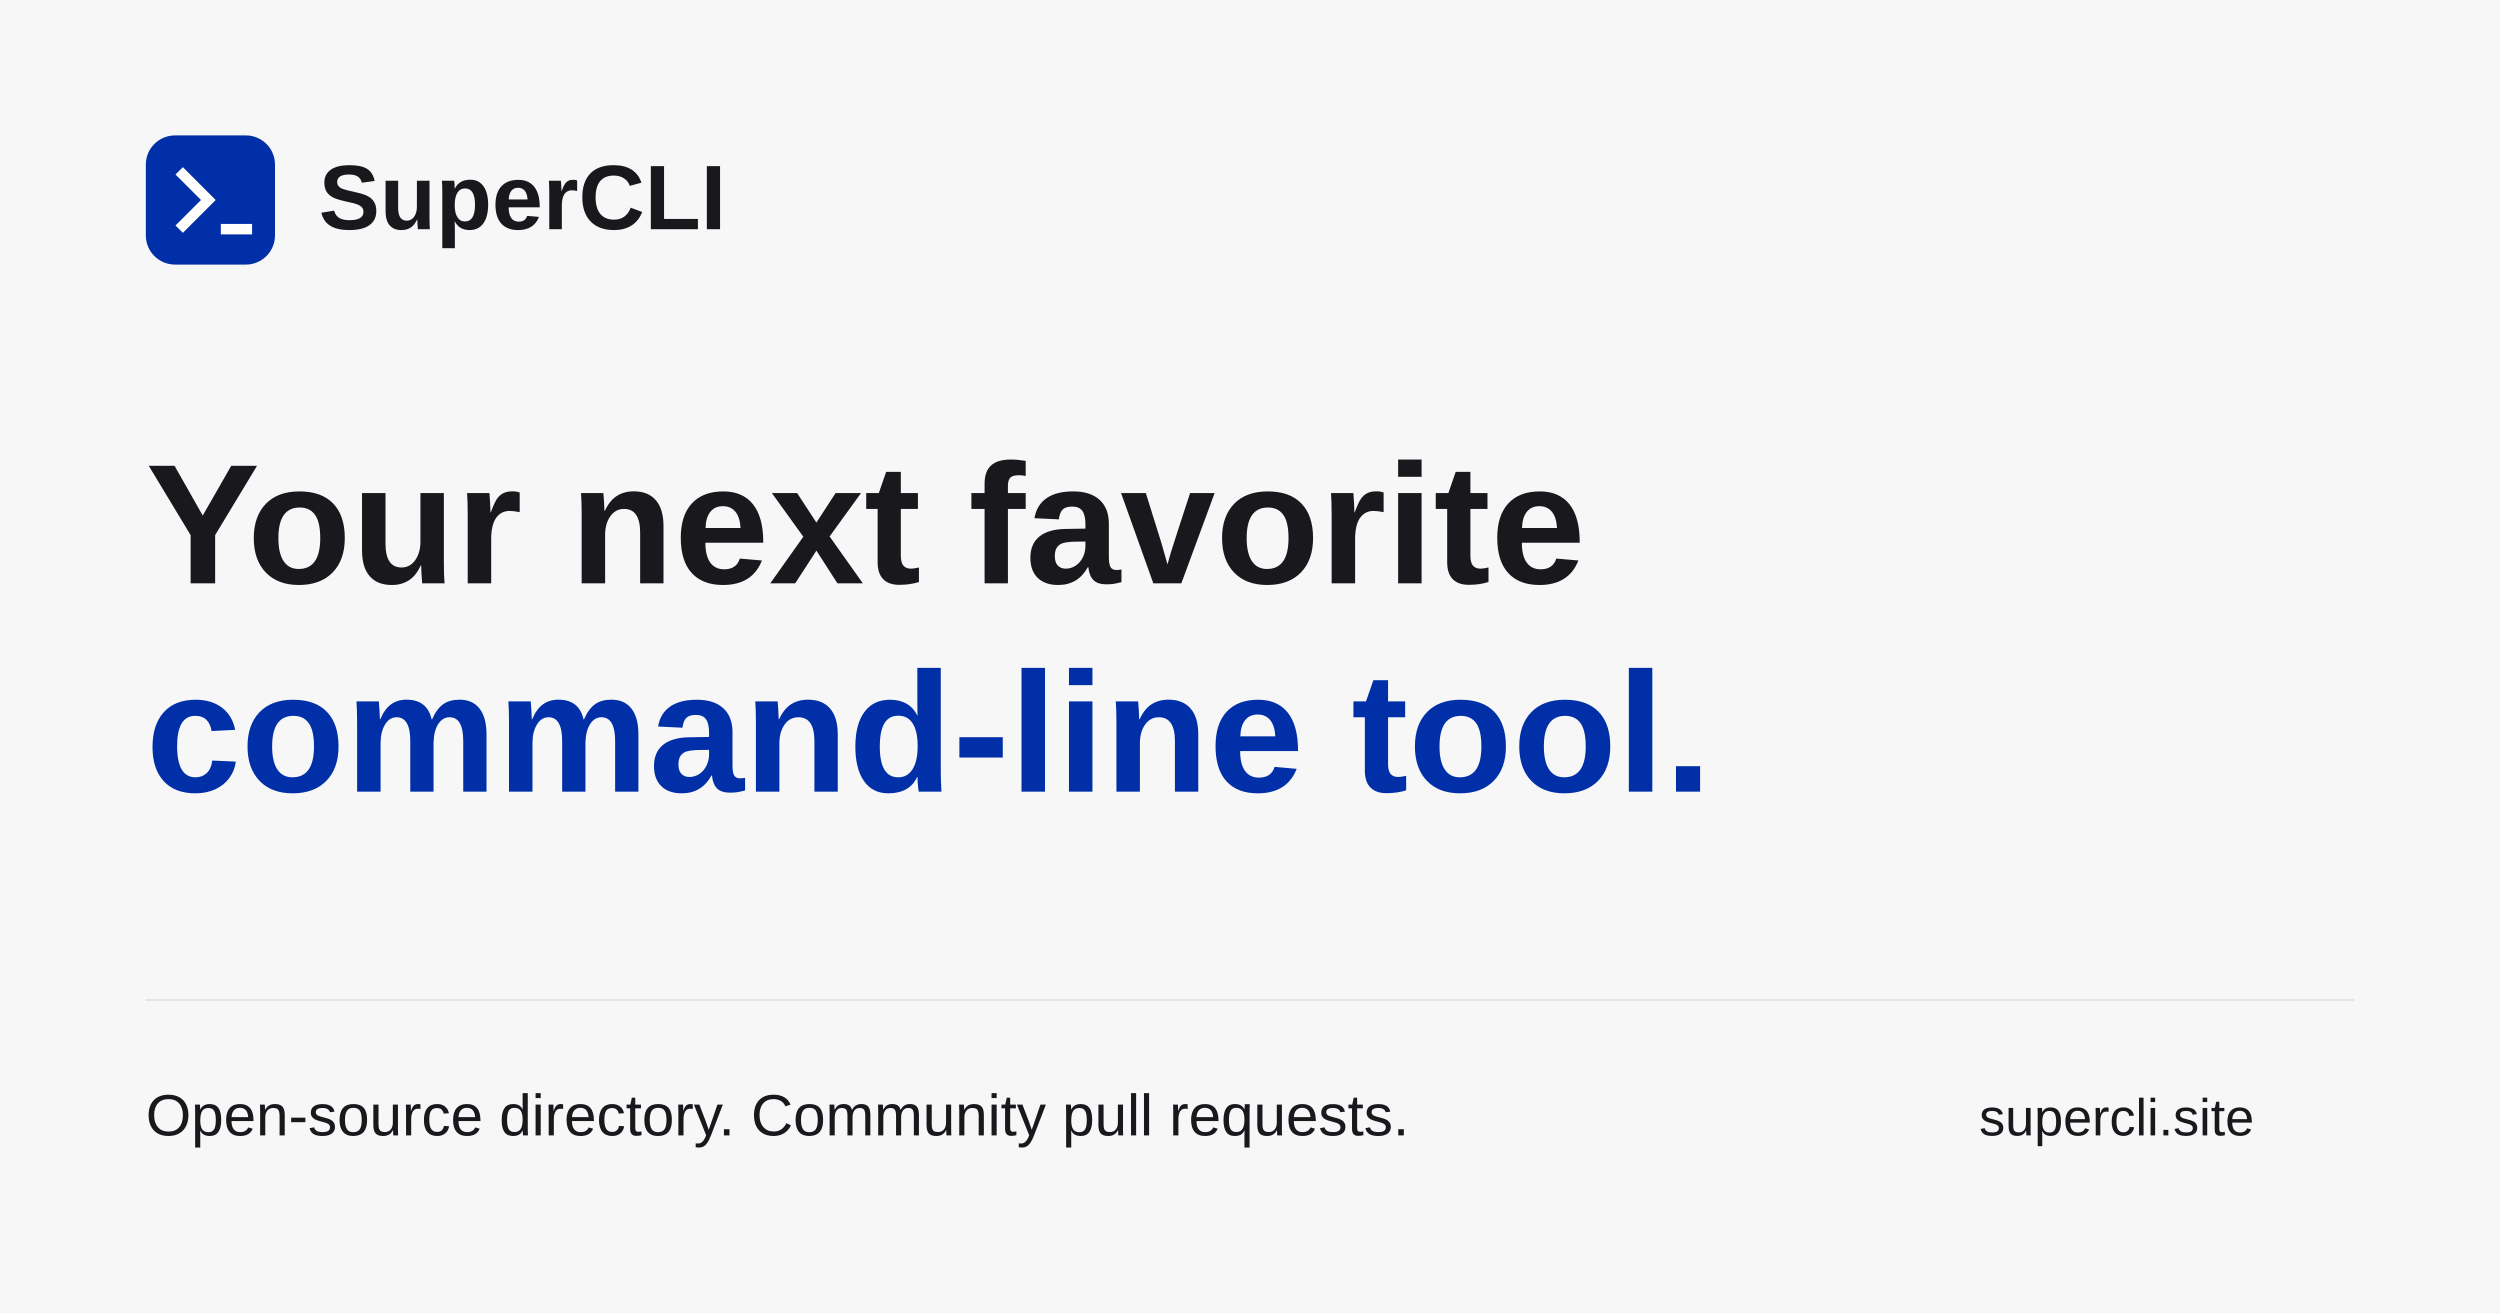
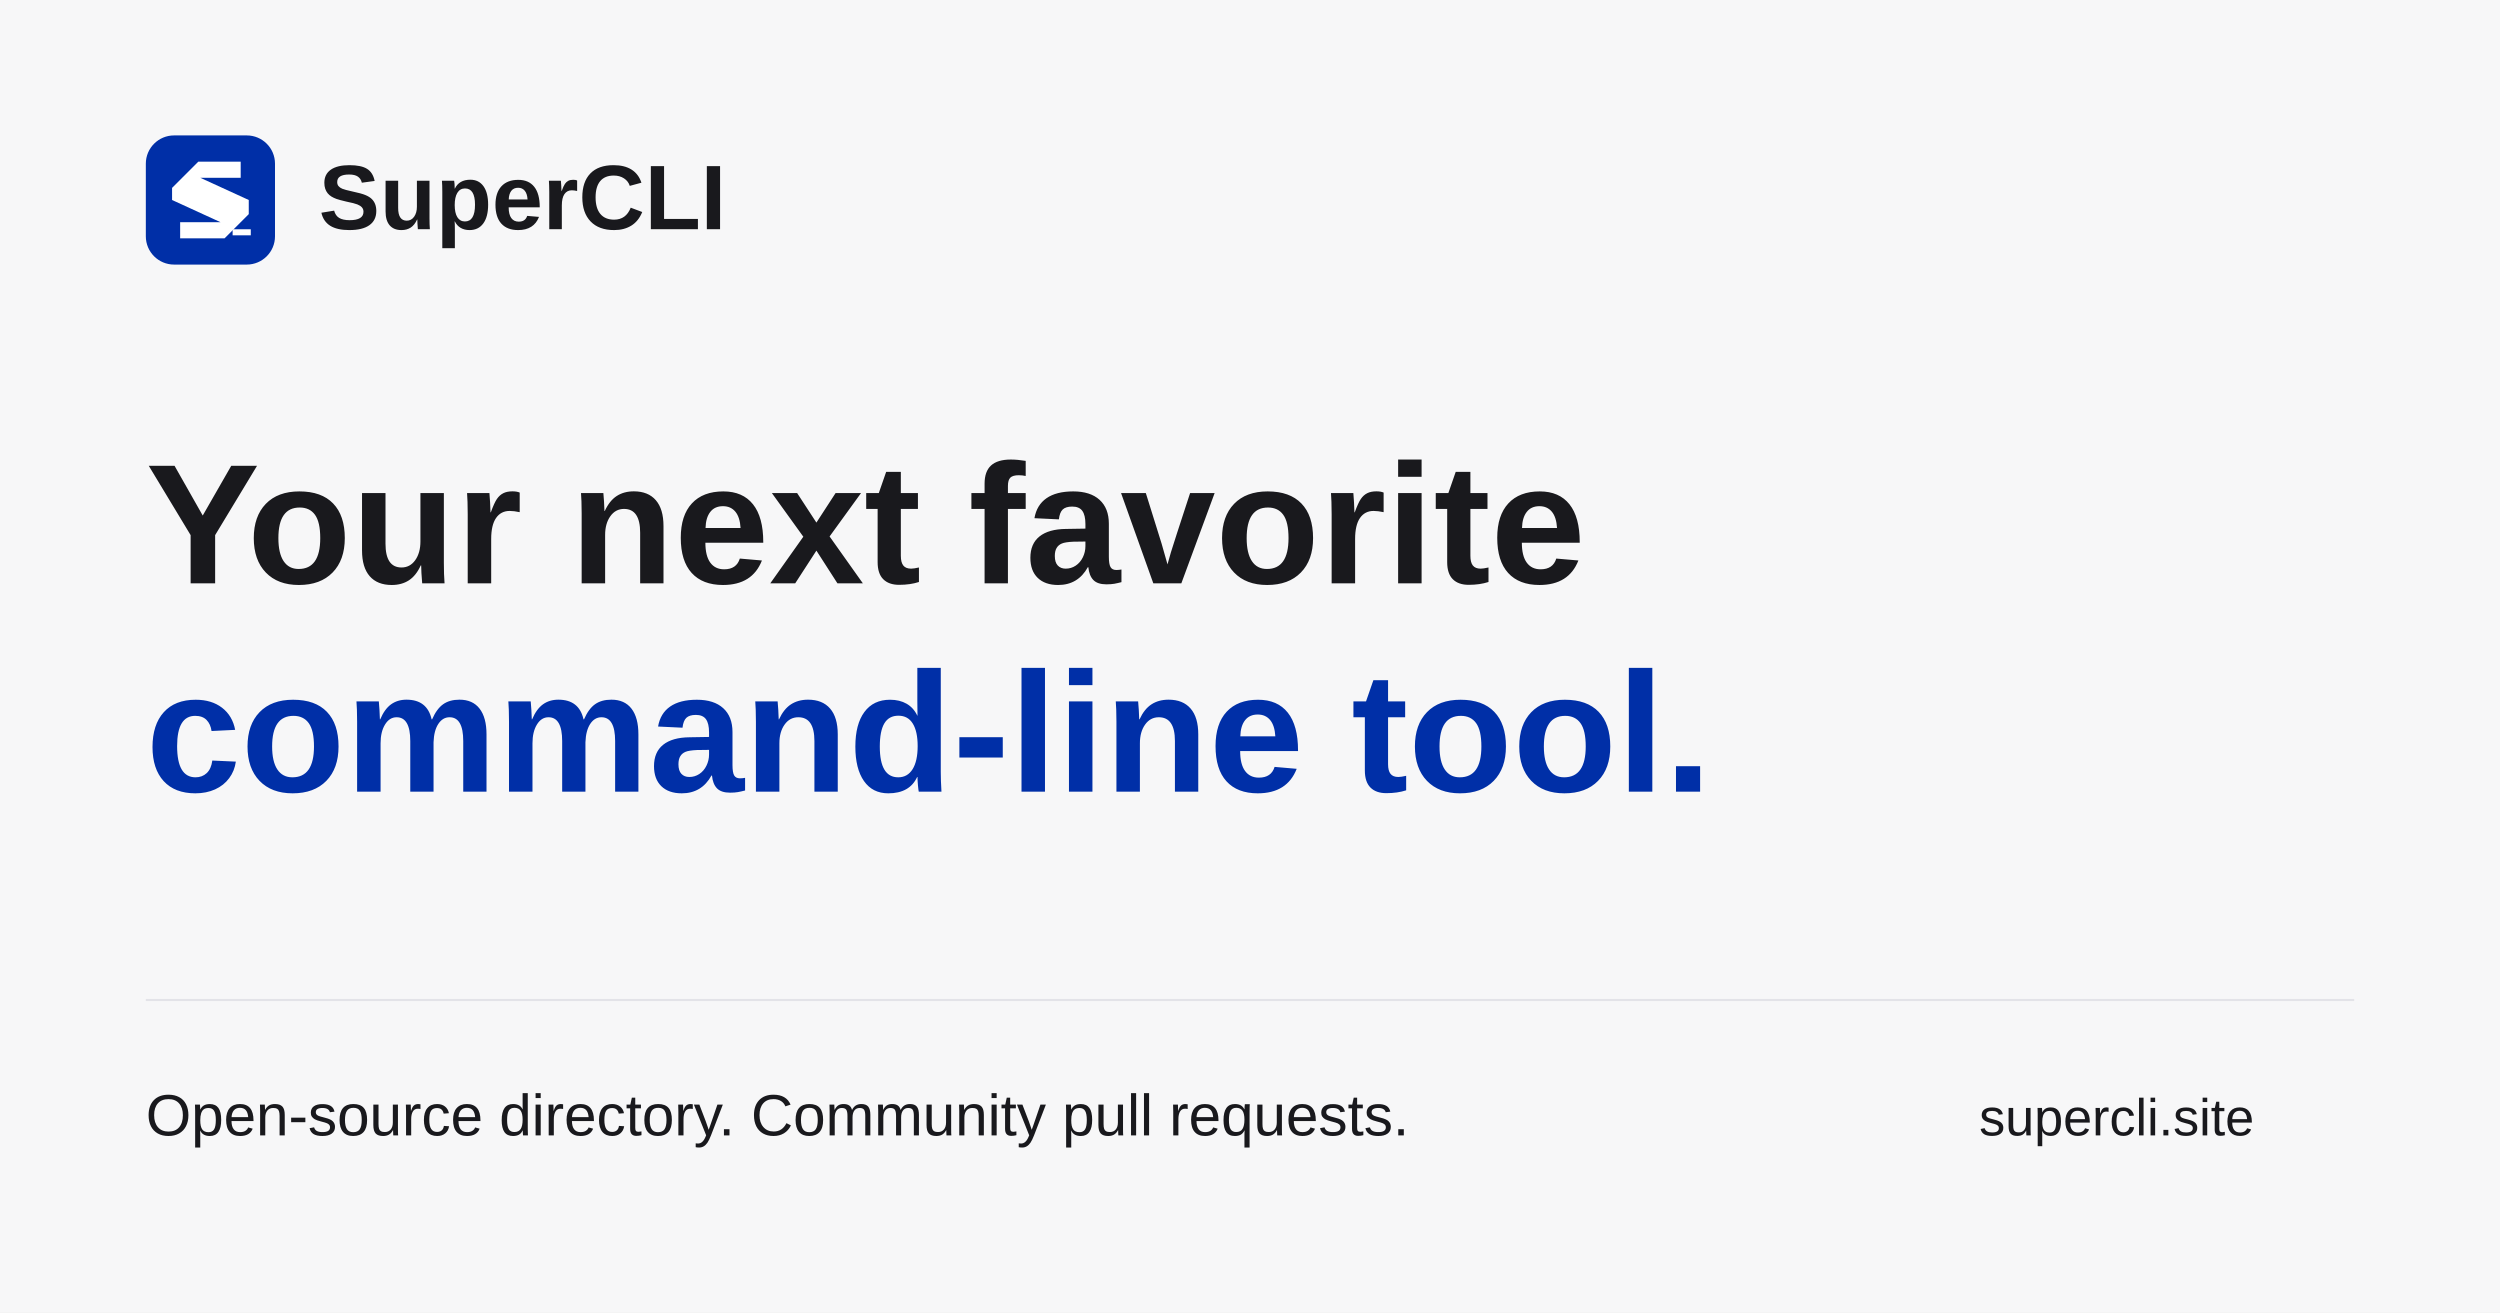
<svg xmlns="http://www.w3.org/2000/svg" width="1200" height="630" viewBox="0 0 1200 630">
  <rect width="1200" height="630" fill="#f7f7f8" />
  <path d="M70 480h1060" stroke="#e3e3e8" />
-   <rect x="70" y="65" width="62" height="62" rx="14" fill="#002fa7" />
-   <path d="m86 82 14 14-14 14m20 0h15" fill="none" stroke="white" stroke-width="5" />
+   <g transform="translate(70 65) scale(.96875)">
+     <rect width="64" height="64" rx="14" fill="#002fa7" />
+     <path d="M47 13H26L13 26v6l24 11H17v8h22l12-12v-7L27 21h20z" fill="#fff" />
+     <path d="M43 48h9" stroke="#fff" stroke-width="3" />
+   </g>
  <g font-family="Arial, sans-serif" fill="#19191d">
    <text x="153" y="110" font-size="44" font-weight="700">SuperCLI</text>
    <text x="70" y="280" font-size="82" font-weight="700">Your next favorite</text>
    <text x="70" y="380" font-size="82" font-weight="700" fill="#002fa7">command-line tool.</text>
    <text x="70" y="545" font-size="28">Open-source directory. Community pull requests.</text>
    <text x="950" y="545" font-size="25">supercli.site</text>
  </g>
</svg>
